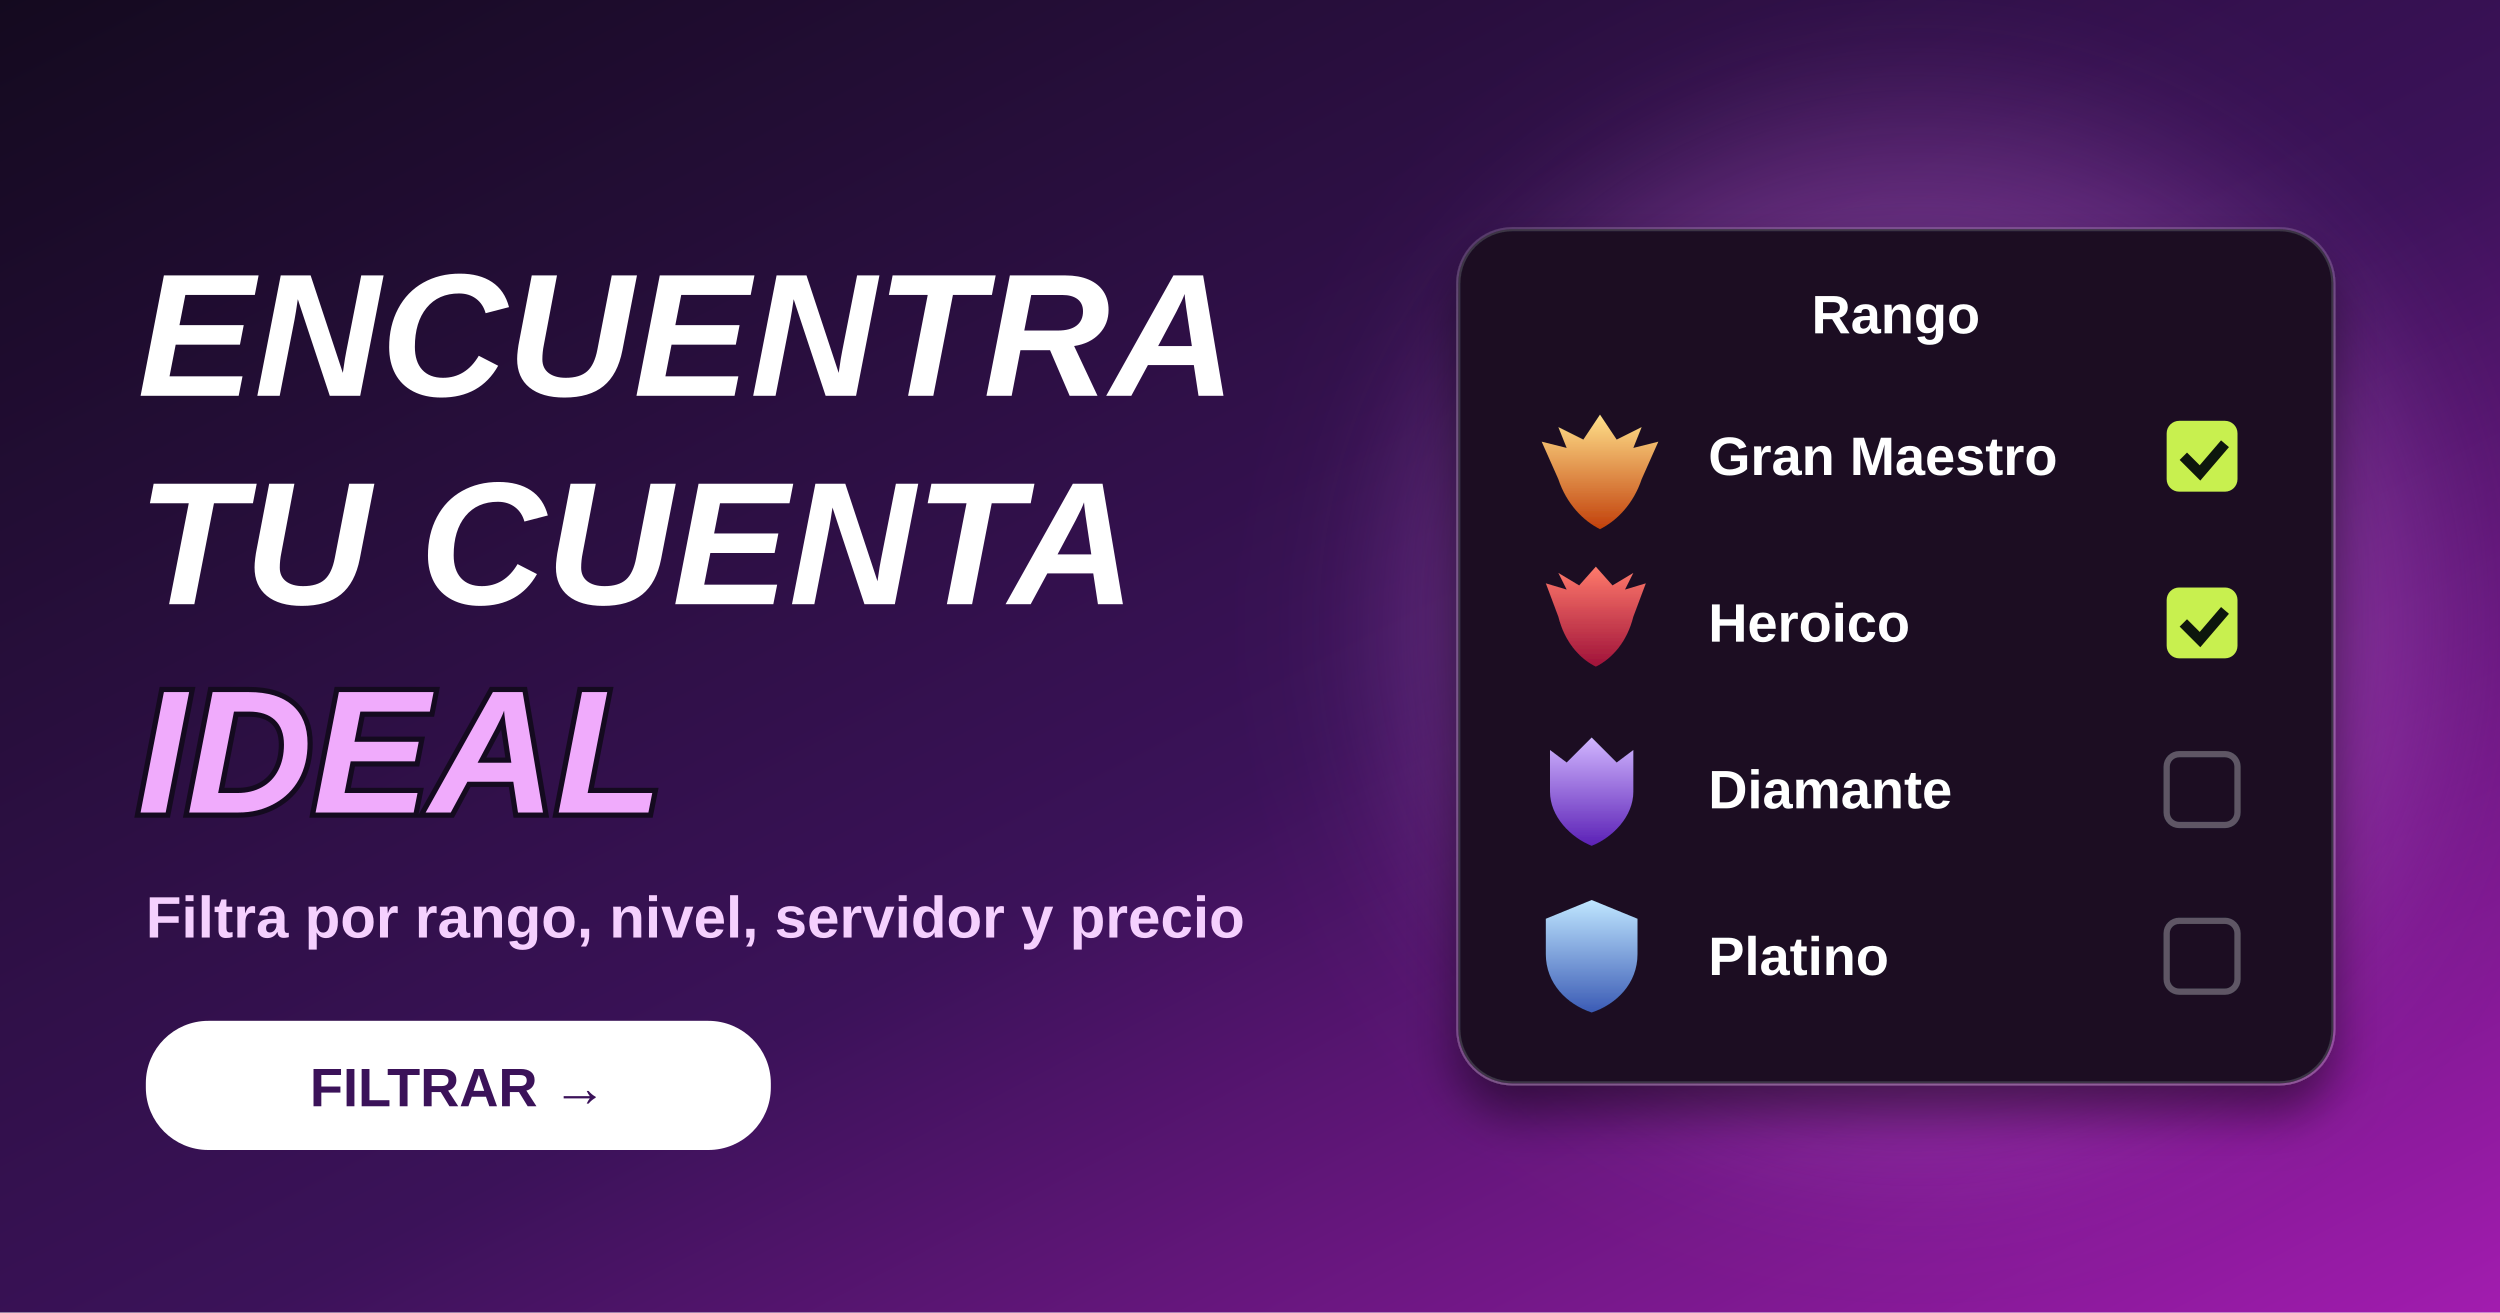
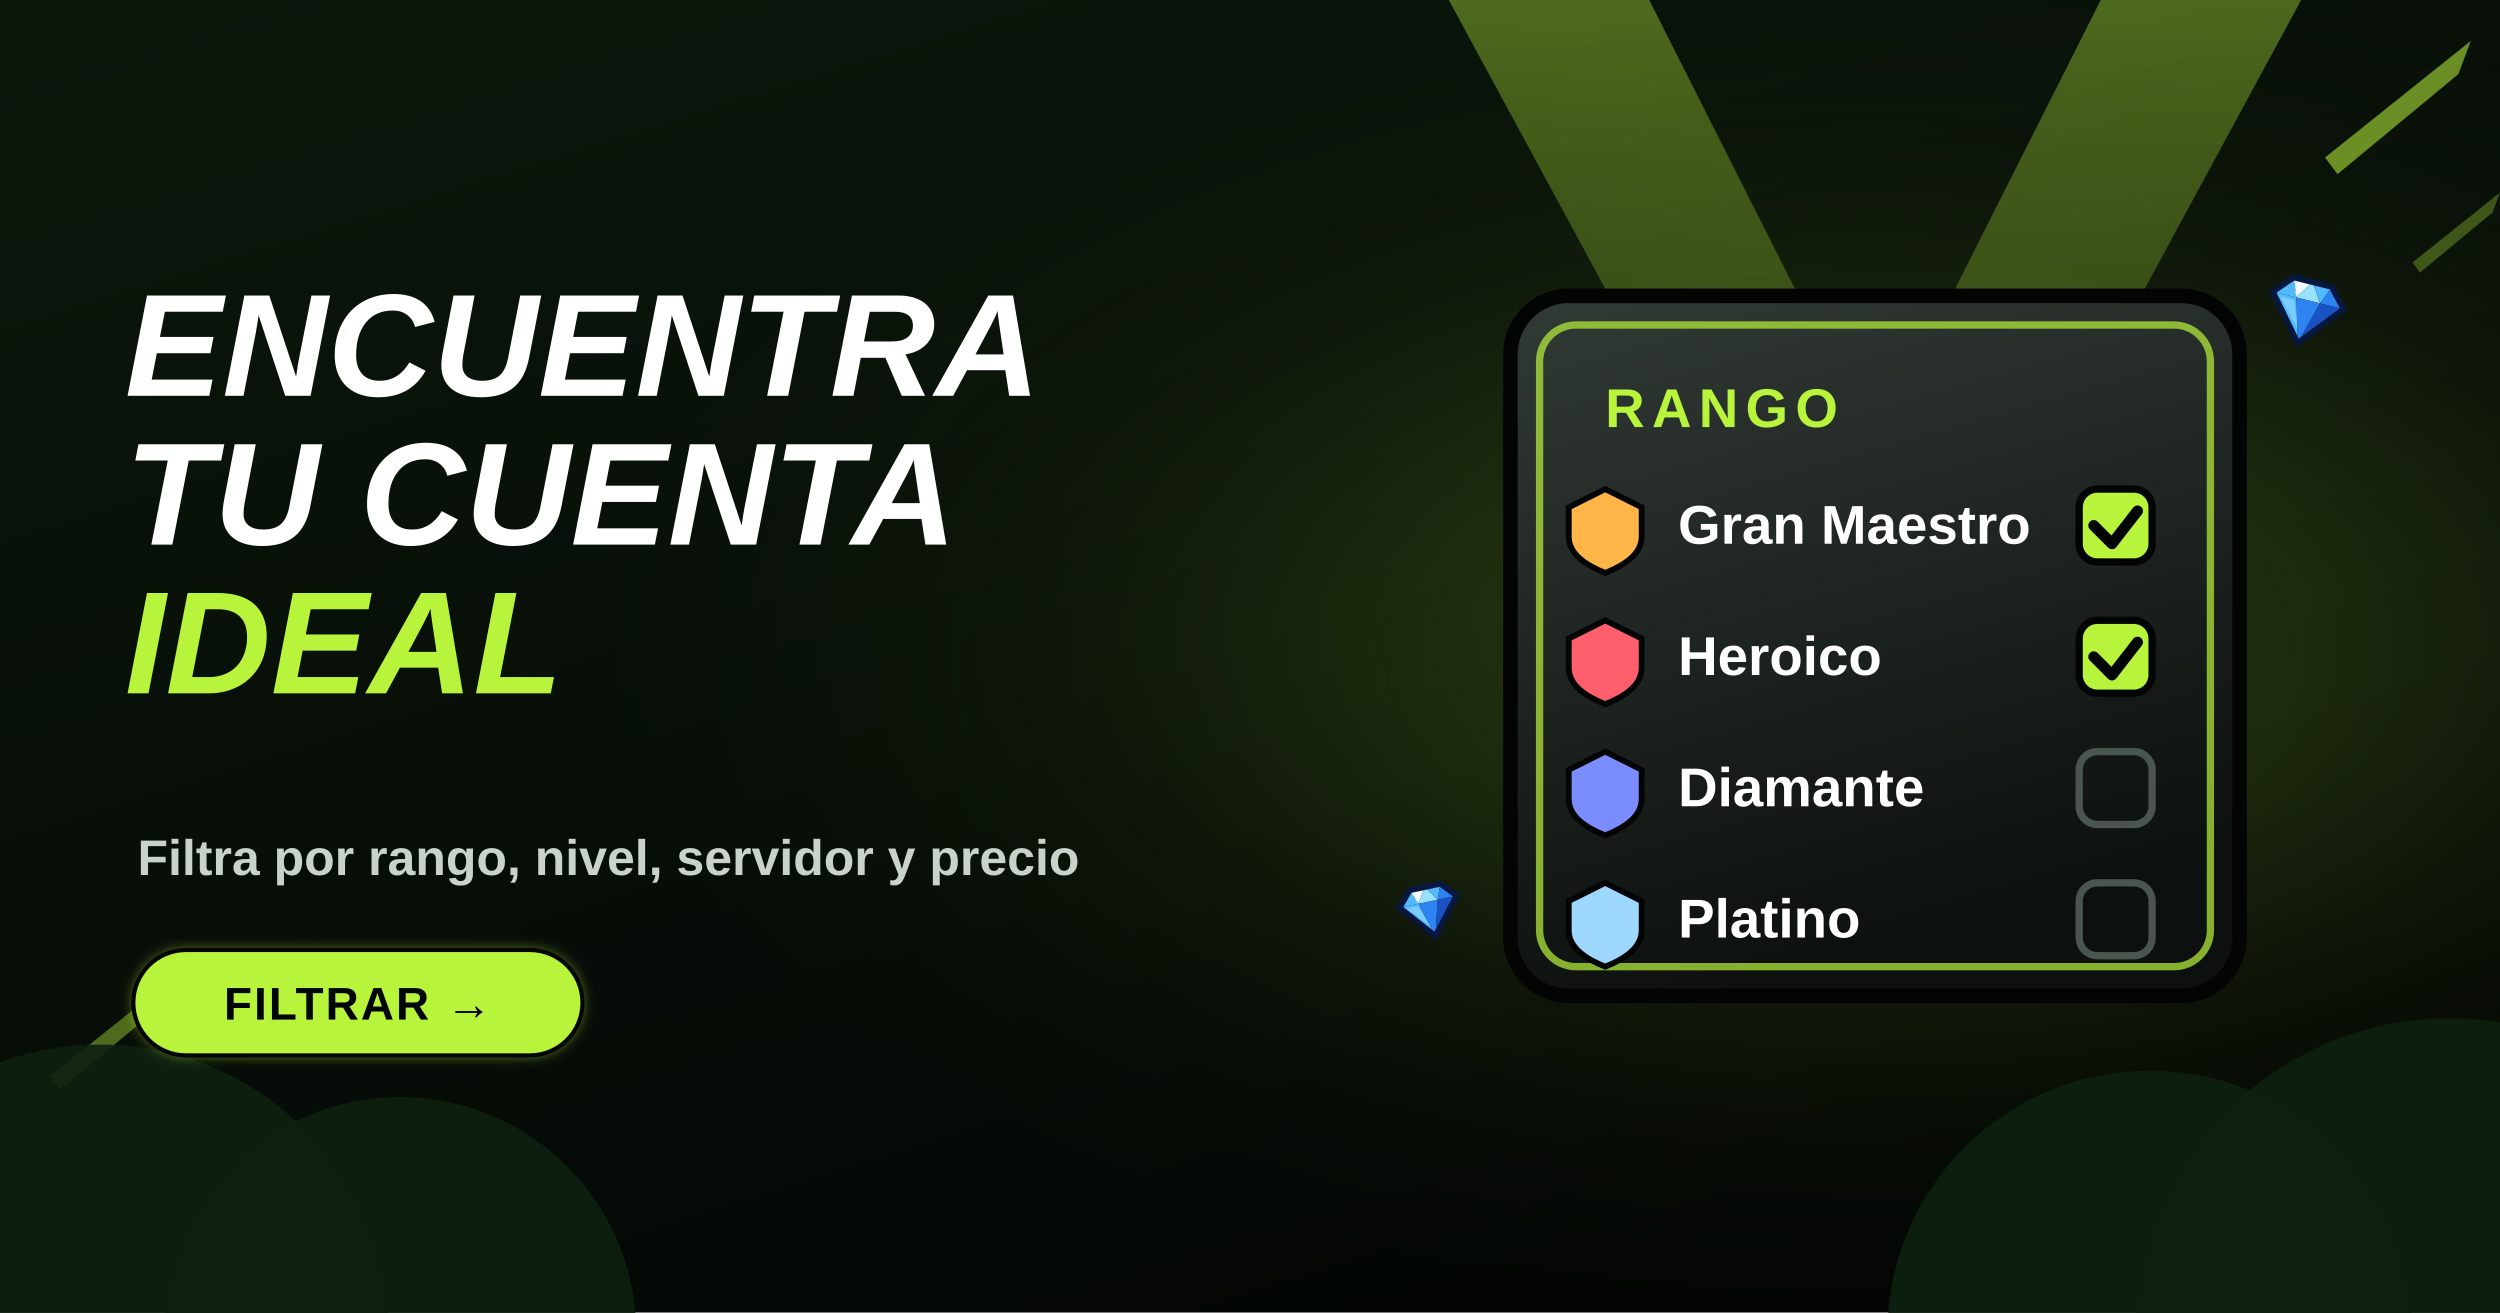
<svg xmlns="http://www.w3.org/2000/svg" viewBox="0 0 1200 630" width="1200" height="630">
  <defs>
-     <linearGradient id="bg" x1="0" y1="0" x2="1" y2="1">
-       <stop offset="0" stop-color="#140a1f" />
-       <stop offset="0.55" stop-color="#3b1259" />
-       <stop offset="1" stop-color="#a21caf" />
+     <linearGradient id="bg" x1="0" y1="0" x2="0.6" y2="1">
+       <stop offset="0" stop-color="#0c180c" />
+       <stop offset="1" stop-color="#030604" />
    </linearGradient>
-     <linearGradient id="gm" x1="0" y1="0" x2="0" y2="1">
-       <stop offset="0" stop-color="#ffe08a" />
-       <stop offset="1" stop-color="#c2410c" />
+     <linearGradient id="v" x1="0" y1="0" x2="0" y2="1">
+       <stop offset="0" stop-color="#b9f43c" stop-opacity=".4" />
+       <stop offset="1" stop-color="#b9f43c" stop-opacity=".03" />
    </linearGradient>
-     <linearGradient id="he" x1="0" y1="0" x2="0" y2="1">
-       <stop offset="0" stop-color="#ff7a6b" />
-       <stop offset="1" stop-color="#9f1239" />
+     <radialGradient id="glow" cx="0.75" cy="0.492" r="0.55">
+       <stop offset="0" stop-color="#b9f43c" stop-opacity=".24" />
+       <stop offset=".55" stop-color="#b9f43c" stop-opacity=".05" />
+       <stop offset="1" stop-color="#000" stop-opacity="0" />
+     </radialGradient>
+     <radialGradient id="gemglow">
+       <stop offset="0" stop-color="#4fc3ff" stop-opacity=".5" />
+       <stop offset="1" stop-color="#4fc3ff" stop-opacity="0" />
+     </radialGradient>
+     <linearGradient id="dark" x1="0" y1="0" x2="0.3" y2="1">
+       <stop offset="0" stop-color="#323a36" />
+       <stop offset="1" stop-color="#0c100e" />
    </linearGradient>
-     <linearGradient id="di" x1="0" y1="0" x2="0" y2="1">
-       <stop offset="0" stop-color="#d1b6ff" />
-       <stop offset="1" stop-color="#5b21b6" />
+     <linearGradient id="lid" x1="0" y1="0" x2="0" y2="1">
+       <stop offset="0" stop-color="#47524c" />
+       <stop offset="1" stop-color="#1b221e" />
    </linearGradient>
-     <linearGradient id="pl" x1="0" y1="0" x2="0" y2="1">
-       <stop offset="0" stop-color="#bfe6ff" />
-       <stop offset="1" stop-color="#3b5bb5" />
-     </linearGradient>
-     <filter id="glow" x="-50%" y="-50%" width="200%" height="200%">
-       <feGaussianBlur stdDeviation="40" />
+     <filter id="soft" x="-50%" y="-50%" width="200%" height="200%">
+       <feGaussianBlur stdDeviation="3" />
    </filter>
-     <filter id="shadow" x="-30%" y="-30%" width="160%" height="170%">
-       <feDropShadow dx="0" dy="14" stdDeviation="12" flood-color="#000" flood-opacity=".5" />
-     </filter>
+     <path id="spark" d="M0 -10L2.2 -2.2L10 0L2.2 2.2L0 10L-2.2 2.2L-10 0L-2.2 -2.2Z" fill="#fff" />
  </defs>
  <rect width="1200" height="630" fill="url(#bg)" />
-   <circle cx="920" cy="300" r="240" fill="#e879f9" opacity=".3" filter="url(#glow)" />
-   <g filter="url(#shadow)" font-family="Arial, Helvetica, sans-serif" font-weight="700">
-     <rect x="700" y="110" rx="26" width="420" height="410" fill="#1a1024" stroke="#ffffff" stroke-opacity=".15" stroke-width="2" />
-     <text x="910" y="160" text-anchor="middle" font-size="26" fill="#fff">Rango</text>
-     <g transform="translate(740 190)">
-       <path d="M0 22l12 3-4-10 12 6 8-12 8 12 12-6-4 10 12-3-8 18c-4 12-12 20-20 24-8-4-16-12-20-24Z" fill="url(#gm)" />
-       <text x="80" y="38" font-size="26" fill="#fff">Gran Maestro</text>
-       <rect x="300" y="12" rx="6" width="34" height="34" fill="#c8f04f" />
-       <path d="M308 29l8 8 12-14" stroke="#10140a" stroke-width="5" fill="none" />
+   <path d="M690 -10H786.6L900 214.83L1013.4 -10H1110L916.8 346.5H883.2Z" fill="url(#v)" />
+   <rect width="1200" height="630" fill="url(#glow)" />
+   <path d="M1116 75.6L1186 19.6L1180 35.6L1122 83.6Z" fill="#b9f43c" opacity="0.55" />
+   <path d="M1158 126L1200 92.4L1196.4 102L1161.6 130.8Z" fill="#b9f43c" opacity="0.3" />
+   <path d="M24 516.6L80 471.8L75.2 484.6L28.8 523Z" fill="#b9f43c" opacity="0.4" />
+   <circle cx="48" cy="640" r="138.6" fill="#0d200f" opacity=".9" />
+   <circle cx="192" cy="640" r="113.4" fill="#0d200f" opacity=".9" />
+   <circle cx="1032" cy="640" r="126" fill="#0d200f" opacity=".9" />
+   <circle cx="1176" cy="640" r="151.2" fill="#0d200f" opacity=".9" />
+   <g transform="translate(900 310) scale(1.75)">
+     <rect x="-100" y="-96" width="200" height="192" rx="16" fill="url(#dark)" stroke="#030504" stroke-width="4" />
+     <rect x="-92" y="-88" width="184" height="176" rx="10" fill="none" stroke="#b9f43c" stroke-width="2" stroke-opacity=".7" />
+     <text x="-74" y="-60" font-family="Arial Black, Arial, Helvetica, sans-serif" font-weight="900" font-size="15" fill="#b9f43c" letter-spacing="2">RANGO</text>
+     <path d="M-74 -43L-64 -38V-30C-64 -25 -69 -22 -74 -20C-79 -22 -84 -25 -84 -30V-38Z" fill="#ffb547" stroke="#030504" stroke-width="1.6" />
+     <text x="-54" y="-28" font-family="Arial, Helvetica, sans-serif" font-weight="700" font-size="15" fill="#fff">Gran Maestro</text>
+     <rect x="56" y="-43" width="20" height="20" rx="5" fill="#b9f43c" stroke="#030504" stroke-width="2" />
+     <path d="M60 -33L65 -28L72 -37" fill="none" stroke="#030504" stroke-width="3" stroke-linecap="round" stroke-linejoin="round" />
+     <path d="M-74 -7L-64 -2V6C-64 11 -69 14 -74 16C-79 14 -84 11 -84 6V-2Z" fill="#ff5f6d" stroke="#030504" stroke-width="1.6" />
+     <text x="-54" y="8" font-family="Arial, Helvetica, sans-serif" font-weight="700" font-size="15" fill="#fff">Heroico</text>
+     <rect x="56" y="-7" width="20" height="20" rx="5" fill="#b9f43c" stroke="#030504" stroke-width="2" />
+     <path d="M60 3L65 8L72 -1" fill="none" stroke="#030504" stroke-width="3" stroke-linecap="round" stroke-linejoin="round" />
+     <path d="M-74 29L-64 34V42C-64 47 -69 50 -74 52C-79 50 -84 47 -84 42V34Z" fill="#7b8cff" stroke="#030504" stroke-width="1.6" />
+     <text x="-54" y="44" font-family="Arial, Helvetica, sans-serif" font-weight="700" font-size="15" fill="#fff">Diamante</text>
+     <rect x="56" y="29" width="20" height="20" rx="5" fill="none" stroke="#4a5550" stroke-width="2" />
+     <path d="M-74 65L-64 70V78C-64 83 -69 86 -74 88C-79 86 -84 83 -84 78V70Z" fill="#9fd8ff" stroke="#030504" stroke-width="1.6" />
+     <text x="-54" y="80" font-family="Arial, Helvetica, sans-serif" font-weight="700" font-size="15" fill="#fff">Platino</text>
+     <rect x="56" y="65" width="20" height="20" rx="5" fill="none" stroke="#4a5550" stroke-width="2" />
+     <g transform="rotate(14 118 -91.4)" stroke-linejoin="round">
+       <path d="M112.6 -100L108 -94.84L114.667 -94.84Z" fill="#52bbff" />
+       <path d="M112.6 -100L118 -100L114.667 -94.84Z" fill="#e3f9ff" />
+       <path d="M118 -100L114.667 -94.84L121.333 -94.84Z" fill="#98e1ff" />
+       <path d="M118 -100L123.4 -100L121.333 -94.84Z" fill="#52bbff" />
+       <path d="M123.4 -100L128 -94.84L121.333 -94.84Z" fill="#2d84f0" />
+       <path d="M108 -94.84L114.667 -94.84L118 -82.8Z" fill="#52bbff" />
+       <path d="M114.667 -94.84L121.333 -94.84L118 -82.8Z" fill="#2d84f0" />
+       <path d="M121.333 -94.84L128 -94.84L118 -82.8Z" fill="#1a52c4" />
+       <path d="M113.8 -99.14L116.8 -99.14L114.067 -95.7Z" fill="#fff" opacity=".7" />
+       <path d="M110.4 -93.98L114.267 -93.98L117 -86.584Z" fill="#fff" opacity=".25" />
+       <path d="M112.6 -100H123.4L128 -94.84L118 -82.8L108 -94.84Z" fill="none" stroke="#06183f" stroke-width="1.6" />
    </g>
-     <g transform="translate(740 270)">
-       <path d="M2 10l10 3-4-8 10 6 8-9 8 9 10-6-4 8 10-3-6 16c-3 12-10 20-18 24-8-4-15-12-18-24Z" fill="url(#he)" />
-       <text x="80" y="38" font-size="26" fill="#fff">Heroico</text>
-       <rect x="300" y="12" rx="6" width="34" height="34" fill="#c8f04f" />
-       <path d="M308 29l8 8 12-14" stroke="#10140a" stroke-width="5" fill="none" />
-     </g>
-     <g transform="translate(740 350)">
-       <path d="M4 10l8 6 12-12 12 12 8-6v20c0 12-10 22-20 26-10-4-20-14-20-26Z" fill="url(#di)" />
-       <text x="80" y="38" font-size="26" fill="#fff">Diamante</text>
-       <rect x="300" y="12" rx="6" width="34" height="34" fill="none" stroke="#ffffff" stroke-opacity=".3" stroke-width="3" />
-     </g>
-     <g transform="translate(740 430)">
-       <path d="M24 2l22 9v17c0 14-10 24-22 28C12 52 2 42 2 28V11Z" fill="url(#pl)" />
-       <text x="80" y="38" font-size="26" fill="#fff">Platino</text>
-       <rect x="300" y="12" rx="6" width="34" height="34" fill="none" stroke="#ffffff" stroke-opacity=".3" stroke-width="3" />
+     <g transform="rotate(-12 -122 72.88)" stroke-linejoin="round">
+       <path d="M-126.32 66L-130 70.128L-124.667 70.128Z" fill="#52bbff" />
+       <path d="M-126.32 66L-122 66L-124.667 70.128Z" fill="#e3f9ff" />
+       <path d="M-122 66L-124.667 70.128L-119.333 70.128Z" fill="#98e1ff" />
+       <path d="M-122 66L-117.68 66L-119.333 70.128Z" fill="#52bbff" />
+       <path d="M-117.68 66L-114 70.128L-119.333 70.128Z" fill="#2d84f0" />
+       <path d="M-130 70.128L-124.667 70.128L-122 79.76Z" fill="#52bbff" />
+       <path d="M-124.667 70.128L-119.333 70.128L-122 79.76Z" fill="#2d84f0" />
+       <path d="M-119.333 70.128L-114 70.128L-122 79.76Z" fill="#1a52c4" />
+       <path d="M-125.36 66.688L-122.96 66.688L-125.147 69.44Z" fill="#fff" opacity=".7" />
+       <path d="M-128.08 70.816L-124.987 70.816L-122.8 76.733Z" fill="#fff" opacity=".25" />
+       <path d="M-126.32 66H-117.68L-114 70.128L-122 79.76L-130 70.128Z" fill="none" stroke="#06183f" stroke-width="1.6" />
    </g>
  </g>
-   <text x="66" y="190" font-family="Arial Black, Impact, Arial, sans-serif" font-weight="900" font-style="italic" font-size="84" fill="#fff">ENCUENTRA</text>
-   <text x="66" y="290" font-family="Arial Black, Impact, Arial, sans-serif" font-weight="900" font-style="italic" font-size="84" fill="#fff">TU CUENTA</text>
-   <text x="66" y="390" font-family="Arial Black, Impact, Arial, sans-serif" font-weight="900" font-style="italic" font-size="84" fill="#f0abfc" stroke="#140a1f" stroke-width="5" paint-order="stroke">IDEAL</text>
-   <text x="70" y="450" font-family="Arial, Helvetica, sans-serif" font-weight="700" font-size="28" fill="#f5d0fe">Filtra por rango, nivel, servidor y precio</text>
-   <rect x="70" y="490" rx="30" width="300" height="62" fill="#ffffff" />
-   <text x="220" y="531" text-anchor="middle" font-family="Arial Black, Arial, sans-serif" font-weight="900" font-size="26" fill="#3b1259">FILTRAR  →</text>
+   <text x="60" y="190" font-family="Arial Black, Arial, Helvetica, sans-serif" font-weight="900" font-style="italic" font-size="70" fill="#fff">ENCUENTRA</text>
+   <text x="60" y="261.4" font-family="Arial Black, Arial, Helvetica, sans-serif" font-weight="900" font-style="italic" font-size="70" fill="#fff">TU CUENTA</text>
+   <text x="60" y="332.8" font-family="Arial Black, Arial, Helvetica, sans-serif" font-weight="900" font-style="italic" font-size="70" fill="#b9f43c">IDEAL</text>
+   <text x="66" y="420" font-family="Arial, Helvetica, sans-serif" font-weight="700" font-size="24" fill="#c9d3cc" text-anchor="start">Filtra por rango, nivel, servidor y precio</text>
+   <g transform="translate(64 456)">
+     <rect width="215.6" height="50.6" rx="25.3" fill="#b9f43c" filter="url(#soft)" opacity=".55" />
+     <rect width="215.6" height="50.6" rx="25.3" fill="#b9f43c" stroke="#030504" stroke-width="2" />
+     <text x="107.8" y="33.396" font-family="Arial Black, Arial, Helvetica, sans-serif" font-weight="900" font-size="22" fill="#030504" text-anchor="middle" letter-spacing="1">FILTRAR  →</text>
+   </g>
</svg>
